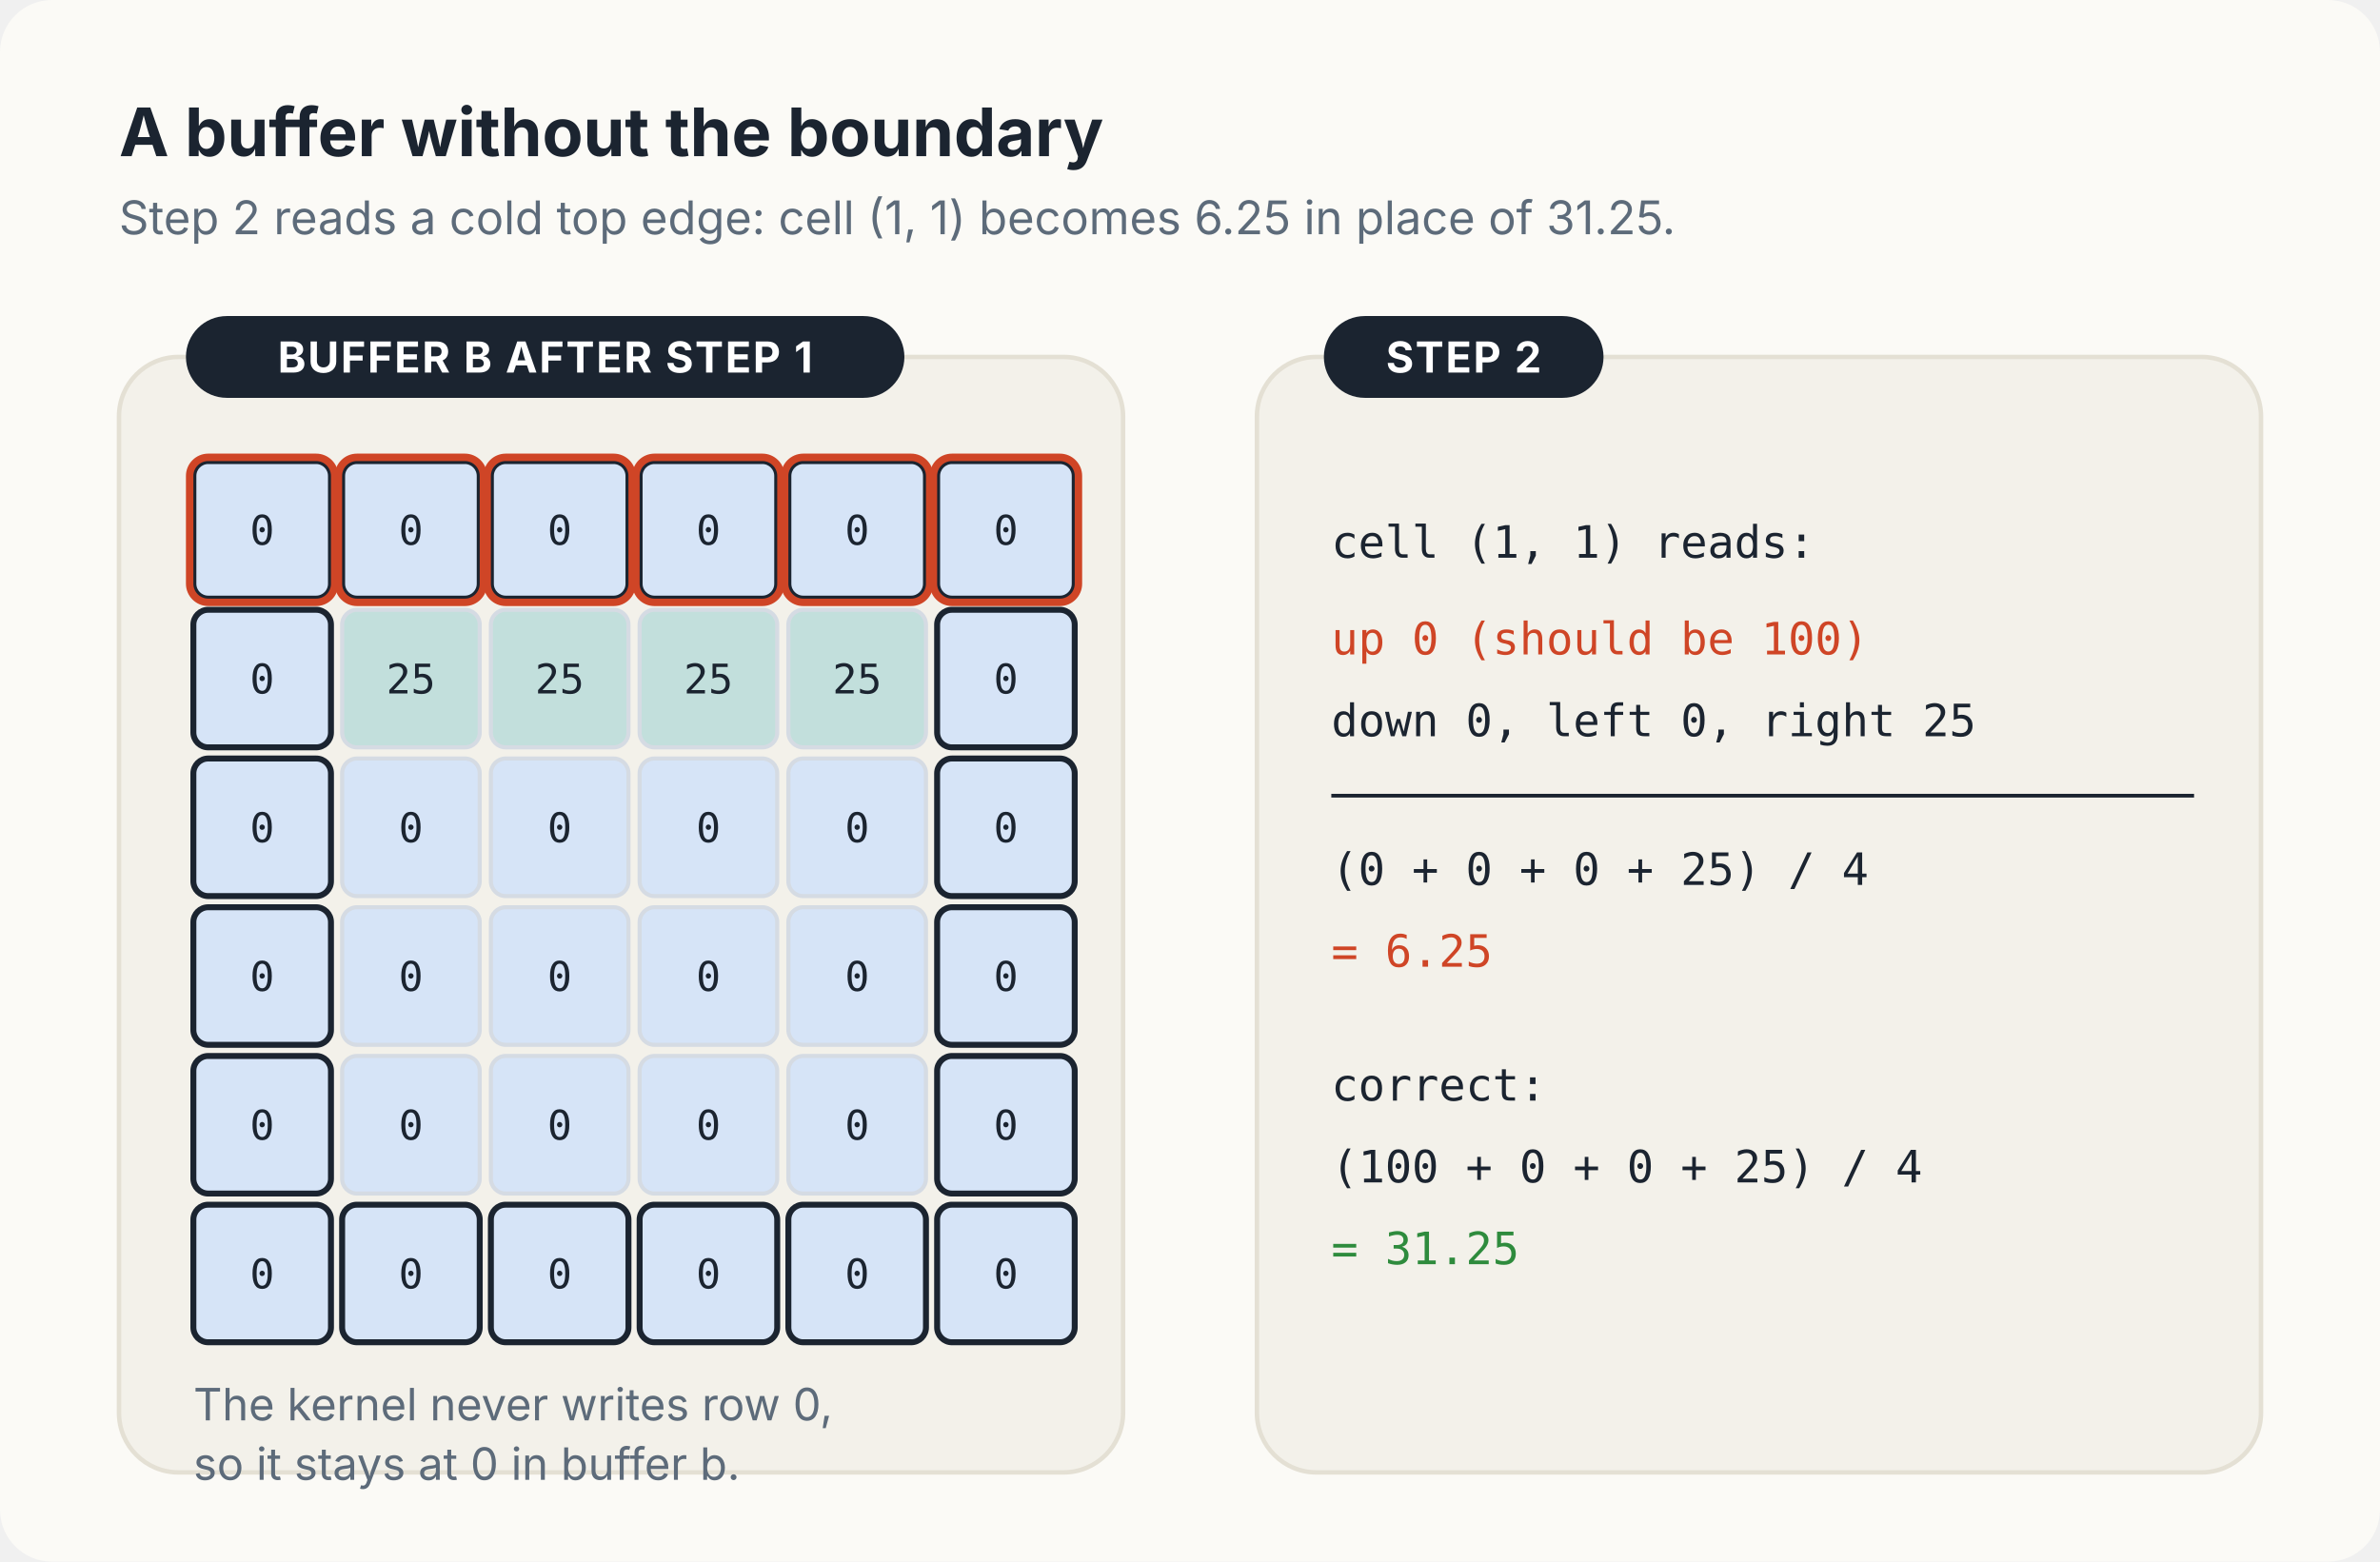
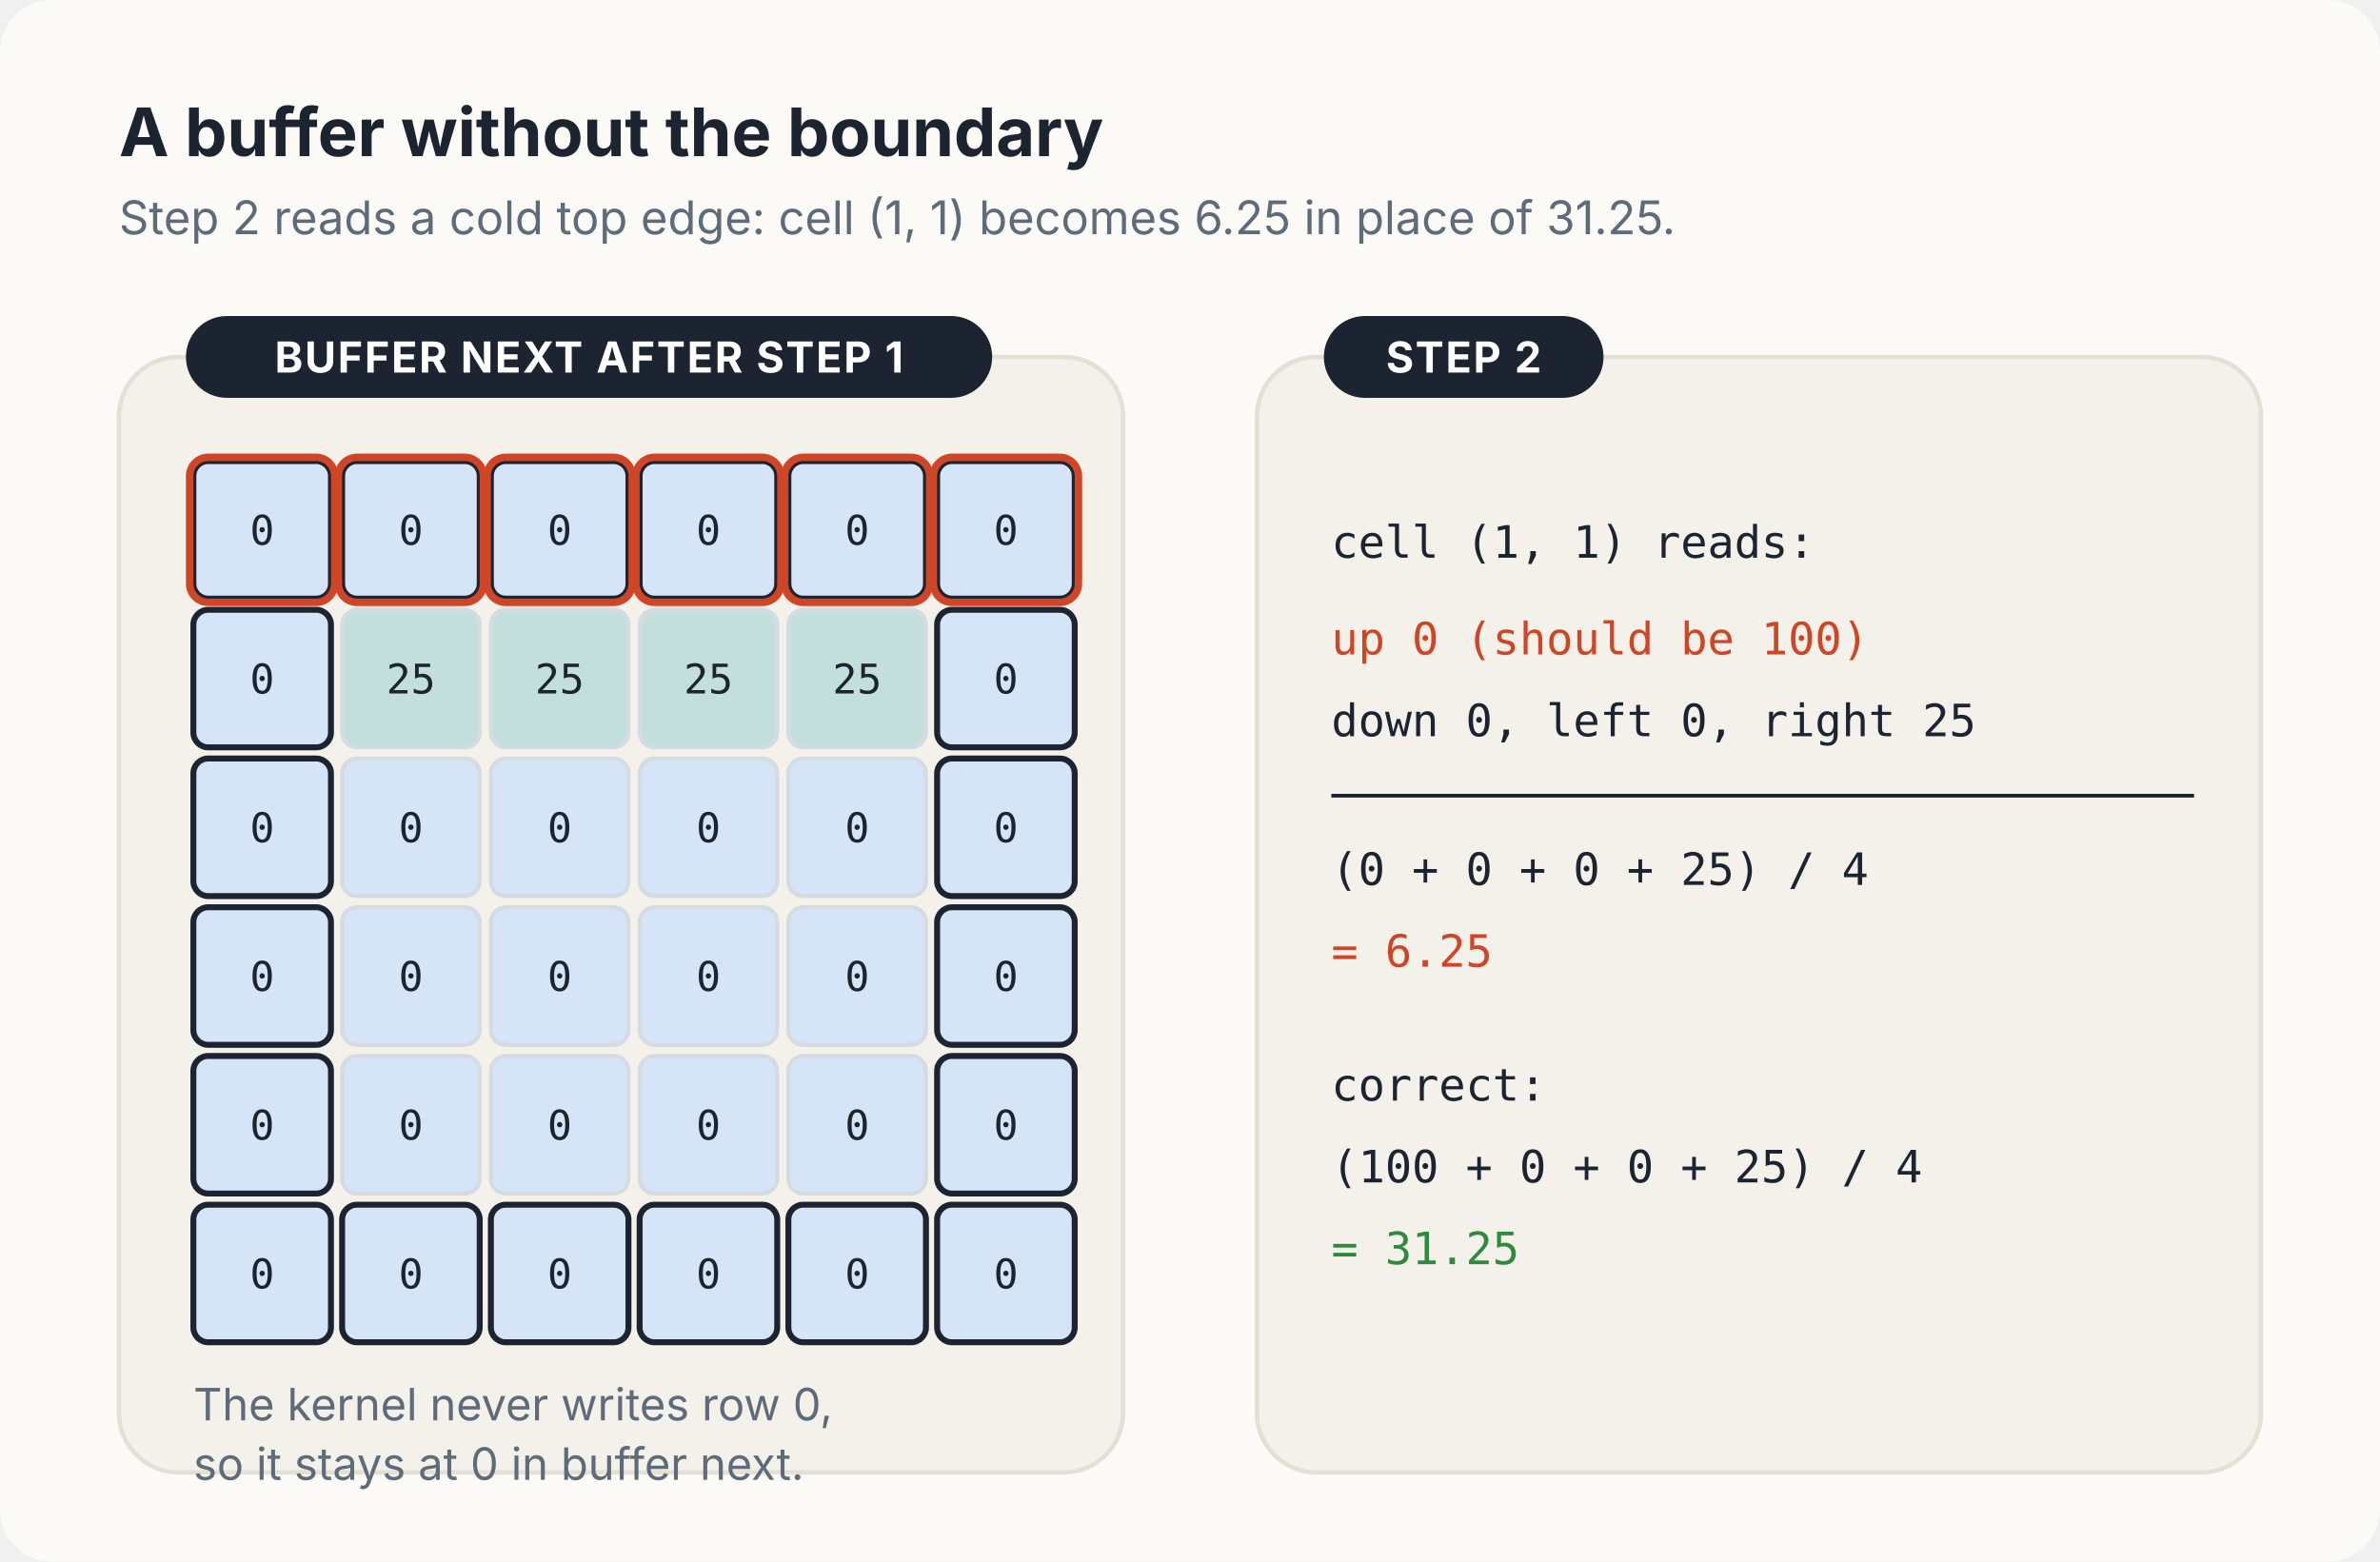
- <svg xmlns="http://www.w3.org/2000/svg" viewBox="0 0 640 420" width="640" height="420" role="img" aria-label="Left: buffer b after step 1 when it was created filled with 0: row 1 holds 25 but the top row holds 0 instead of 100. Right: step 2 reads that buffer; cell (1, 1) gets (0 + 0 + 0 + 25) / 4 = 6.25 instead of (100 + 0 + 0 + 25) / 4 = 31.25.">
+ <svg xmlns="http://www.w3.org/2000/svg" viewBox="0 0 640 420" width="640" height="420" role="img" aria-label="Left: buffer next after step 1 when it was created filled with 0: row 1 holds 25 but the top row holds 0 instead of 100. Right: step 2 reads that buffer; cell (1, 1) gets (0 + 0 + 0 + 25) / 4 = 6.25 instead of (100 + 0 + 0 + 25) / 4 = 31.25.">
  <style>
    text { font-family: Inter, "Segoe UI", "Helvetica Neue", Helvetica, Arial, sans-serif; fill: #1B2430; }
    .title { font-size: 18px; font-weight: 650; }
    .lede { font-size: 12.5px; fill: #5D6B7A; }
    .name { font-size: 14px; font-weight: 650; }
    .sub { font-size: 12px; fill: #5D6B7A; }
    .note { font-size: 12px; fill: #5D6B7A; }
    .tab { font-size: 11.5px; font-weight: 650; letter-spacing: 0.04em; fill: #5D6B7A; }
    .mono { font-family: "JetBrains Mono", "SF Mono", Menlo, Consolas, monospace; font-size: 12px; }
    .dim { fill: #8794A3; }
    .strong { font-weight: 700; }
    .trap { fill: #CF4526; font-weight: 700; }
    .pill { font-size: 11px; font-weight: 600; }
    .wire { fill: none; stroke: #3F5873; stroke-width: 1.8; stroke-linecap: round; stroke-linejoin: round; }
    .wire.danger { stroke: #CF4526; stroke-dasharray: 6 5; }
    .wire.idle { stroke: #7F8EA0; stroke-dasharray: 2 5; }
  </style>
  <defs>
    <filter id="lift" x="-10%" y="-10%" width="120%" height="135%">
      <feDropShadow dx="0" dy="2" stdDeviation="3" flood-color="#1B2430" flood-opacity="0.13" />
    </filter>
    <linearGradient id="thor-body" x1="0" y1="0" x2="0" y2="1">
      <stop offset="0" stop-color="#C6CCD5" />
      <stop offset="1" stop-color="#979EA9" />
    </linearGradient>
    <linearGradient id="switch-body" x1="0" y1="0" x2="0" y2="1">
      <stop offset="0" stop-color="#3B4656" />
      <stop offset="1" stop-color="#232B37" />
    </linearGradient>
    <marker id="head" viewBox="0 0 10 10" refX="8.5" refY="5" markerUnits="userSpaceOnUse" markerWidth="11" markerHeight="11" orient="auto">
      <path d="M0.5,1 L9,5 L0.5,9 Z" fill="#3F5873" />
    </marker>
    <marker id="head-danger" viewBox="0 0 10 10" refX="8.5" refY="5" markerUnits="userSpaceOnUse" markerWidth="11" markerHeight="11" orient="auto">
      <path d="M0.5,1 L9,5 L0.5,9 Z" fill="#CF4526" />
    </marker>
    <marker id="head-idle" viewBox="0 0 10 10" refX="8.5" refY="5" markerUnits="userSpaceOnUse" markerWidth="11" markerHeight="11" orient="auto">
      <path d="M0.5,1 L9,5 L0.5,9 Z" fill="#7F8EA0" />
    </marker>
  </defs>
  <rect width="640" height="420" rx="14" fill="#FBFAF6" />
  <text x="32.0" y="42.0" class="title" text-anchor="start" xml:space="preserve">A buffer without the boundary</text>
  <text x="32.0" y="63.0" class="lede" text-anchor="start" xml:space="preserve">Step 2 reads a cold top edge: cell (1, 1) becomes 6.25 in place of 31.25.</text>
  <rect x="32" y="96" width="270" height="300" rx="16" fill="#F3F1EA" stroke="#E4E0D4" stroke-width="1.2" />
-   <rect x="50" y="85" width="193.2" height="22" rx="11" fill="#1B2430" />
-   <text x="146.6" y="100.2" class="tab" text-anchor="middle" style="fill:#FFFFFF" xml:space="preserve">BUFFER B AFTER STEP 1</text>
+   <rect x="50" y="85" width="216.8" height="22" rx="11" fill="#1B2430" />
+   <text x="158.4" y="100.2" class="tab" text-anchor="middle" style="fill:#FFFFFF" xml:space="preserve">BUFFER NEXT AFTER STEP 1</text>
  <rect x="338" y="96" width="270" height="300" rx="16" fill="#F3F1EA" stroke="#E4E0D4" stroke-width="1.2" />
  <rect x="356" y="85" width="75.2" height="22" rx="11" fill="#1B2430" />
  <text x="393.6" y="100.2" class="tab" text-anchor="middle" style="fill:#FFFFFF" xml:space="preserve">STEP 2</text>
  <rect x="52.0" y="124.0" width="37.0" height="37.0" rx="4" fill="#d6e4f7" stroke="#1B2430" stroke-width="1.6" />
  <text x="70.5" y="146.5" class="mono" text-anchor="middle" style="font-size:11px;fill:#1B2430" xml:space="preserve">0</text>
  <rect x="92.0" y="124.0" width="37.0" height="37.0" rx="4" fill="#d6e4f7" stroke="#1B2430" stroke-width="1.6" />
  <text x="110.5" y="146.5" class="mono" text-anchor="middle" style="font-size:11px;fill:#1B2430" xml:space="preserve">0</text>
  <rect x="132.0" y="124.0" width="37.0" height="37.0" rx="4" fill="#d6e4f7" stroke="#1B2430" stroke-width="1.6" />
  <text x="150.5" y="146.5" class="mono" text-anchor="middle" style="font-size:11px;fill:#1B2430" xml:space="preserve">0</text>
  <rect x="172.0" y="124.0" width="37.0" height="37.0" rx="4" fill="#d6e4f7" stroke="#1B2430" stroke-width="1.6" />
  <text x="190.5" y="146.5" class="mono" text-anchor="middle" style="font-size:11px;fill:#1B2430" xml:space="preserve">0</text>
  <rect x="212.0" y="124.0" width="37.0" height="37.0" rx="4" fill="#d6e4f7" stroke="#1B2430" stroke-width="1.6" />
  <text x="230.5" y="146.5" class="mono" text-anchor="middle" style="font-size:11px;fill:#1B2430" xml:space="preserve">0</text>
  <rect x="252.0" y="124.0" width="37.0" height="37.0" rx="4" fill="#d6e4f7" stroke="#1B2430" stroke-width="1.6" />
  <text x="270.5" y="146.5" class="mono" text-anchor="middle" style="font-size:11px;fill:#1B2430" xml:space="preserve">0</text>
  <rect x="52.0" y="164.0" width="37.0" height="37.0" rx="4" fill="#d6e4f7" stroke="#1B2430" stroke-width="1.6" />
  <text x="70.5" y="186.5" class="mono" text-anchor="middle" style="font-size:11px;fill:#1B2430" xml:space="preserve">0</text>
  <rect x="92.0" y="164.0" width="37.0" height="37.0" rx="4" fill="#c2dfdc" stroke="#D5DBE3" stroke-width="1.1" />
  <text x="110.5" y="186.5" class="mono" text-anchor="middle" style="font-size:11px;fill:#1B2430" xml:space="preserve">25</text>
  <rect x="132.0" y="164.0" width="37.0" height="37.0" rx="4" fill="#c2dfdc" stroke="#D5DBE3" stroke-width="1.1" />
  <text x="150.5" y="186.5" class="mono" text-anchor="middle" style="font-size:11px;fill:#1B2430" xml:space="preserve">25</text>
  <rect x="172.0" y="164.0" width="37.0" height="37.0" rx="4" fill="#c2dfdc" stroke="#D5DBE3" stroke-width="1.1" />
  <text x="190.5" y="186.5" class="mono" text-anchor="middle" style="font-size:11px;fill:#1B2430" xml:space="preserve">25</text>
  <rect x="212.0" y="164.0" width="37.0" height="37.0" rx="4" fill="#c2dfdc" stroke="#D5DBE3" stroke-width="1.1" />
  <text x="230.5" y="186.5" class="mono" text-anchor="middle" style="font-size:11px;fill:#1B2430" xml:space="preserve">25</text>
  <rect x="252.0" y="164.0" width="37.0" height="37.0" rx="4" fill="#d6e4f7" stroke="#1B2430" stroke-width="1.6" />
  <text x="270.5" y="186.5" class="mono" text-anchor="middle" style="font-size:11px;fill:#1B2430" xml:space="preserve">0</text>
  <rect x="52.0" y="204.0" width="37.0" height="37.0" rx="4" fill="#d6e4f7" stroke="#1B2430" stroke-width="1.6" />
  <text x="70.5" y="226.5" class="mono" text-anchor="middle" style="font-size:11px;fill:#1B2430" xml:space="preserve">0</text>
  <rect x="92.0" y="204.0" width="37.0" height="37.0" rx="4" fill="#d6e4f7" stroke="#D5DBE3" stroke-width="1.1" />
  <text x="110.5" y="226.5" class="mono" text-anchor="middle" style="font-size:11px;fill:#1B2430" xml:space="preserve">0</text>
  <rect x="132.0" y="204.0" width="37.0" height="37.0" rx="4" fill="#d6e4f7" stroke="#D5DBE3" stroke-width="1.1" />
  <text x="150.5" y="226.5" class="mono" text-anchor="middle" style="font-size:11px;fill:#1B2430" xml:space="preserve">0</text>
  <rect x="172.0" y="204.0" width="37.0" height="37.0" rx="4" fill="#d6e4f7" stroke="#D5DBE3" stroke-width="1.1" />
  <text x="190.5" y="226.5" class="mono" text-anchor="middle" style="font-size:11px;fill:#1B2430" xml:space="preserve">0</text>
  <rect x="212.0" y="204.0" width="37.0" height="37.0" rx="4" fill="#d6e4f7" stroke="#D5DBE3" stroke-width="1.1" />
  <text x="230.5" y="226.5" class="mono" text-anchor="middle" style="font-size:11px;fill:#1B2430" xml:space="preserve">0</text>
  <rect x="252.0" y="204.0" width="37.0" height="37.0" rx="4" fill="#d6e4f7" stroke="#1B2430" stroke-width="1.6" />
  <text x="270.5" y="226.5" class="mono" text-anchor="middle" style="font-size:11px;fill:#1B2430" xml:space="preserve">0</text>
  <rect x="52.0" y="244.0" width="37.0" height="37.0" rx="4" fill="#d6e4f7" stroke="#1B2430" stroke-width="1.6" />
  <text x="70.5" y="266.5" class="mono" text-anchor="middle" style="font-size:11px;fill:#1B2430" xml:space="preserve">0</text>
  <rect x="92.0" y="244.0" width="37.0" height="37.0" rx="4" fill="#d6e4f7" stroke="#D5DBE3" stroke-width="1.1" />
  <text x="110.5" y="266.5" class="mono" text-anchor="middle" style="font-size:11px;fill:#1B2430" xml:space="preserve">0</text>
  <rect x="132.0" y="244.0" width="37.0" height="37.0" rx="4" fill="#d6e4f7" stroke="#D5DBE3" stroke-width="1.1" />
  <text x="150.5" y="266.5" class="mono" text-anchor="middle" style="font-size:11px;fill:#1B2430" xml:space="preserve">0</text>
  <rect x="172.0" y="244.0" width="37.0" height="37.0" rx="4" fill="#d6e4f7" stroke="#D5DBE3" stroke-width="1.1" />
  <text x="190.5" y="266.5" class="mono" text-anchor="middle" style="font-size:11px;fill:#1B2430" xml:space="preserve">0</text>
  <rect x="212.0" y="244.0" width="37.0" height="37.0" rx="4" fill="#d6e4f7" stroke="#D5DBE3" stroke-width="1.1" />
  <text x="230.5" y="266.5" class="mono" text-anchor="middle" style="font-size:11px;fill:#1B2430" xml:space="preserve">0</text>
  <rect x="252.0" y="244.0" width="37.0" height="37.0" rx="4" fill="#d6e4f7" stroke="#1B2430" stroke-width="1.6" />
  <text x="270.5" y="266.5" class="mono" text-anchor="middle" style="font-size:11px;fill:#1B2430" xml:space="preserve">0</text>
  <rect x="52.0" y="284.0" width="37.0" height="37.0" rx="4" fill="#d6e4f7" stroke="#1B2430" stroke-width="1.6" />
  <text x="70.5" y="306.5" class="mono" text-anchor="middle" style="font-size:11px;fill:#1B2430" xml:space="preserve">0</text>
  <rect x="92.0" y="284.0" width="37.0" height="37.0" rx="4" fill="#d6e4f7" stroke="#D5DBE3" stroke-width="1.1" />
  <text x="110.5" y="306.5" class="mono" text-anchor="middle" style="font-size:11px;fill:#1B2430" xml:space="preserve">0</text>
  <rect x="132.0" y="284.0" width="37.0" height="37.0" rx="4" fill="#d6e4f7" stroke="#D5DBE3" stroke-width="1.1" />
  <text x="150.5" y="306.5" class="mono" text-anchor="middle" style="font-size:11px;fill:#1B2430" xml:space="preserve">0</text>
  <rect x="172.0" y="284.0" width="37.0" height="37.0" rx="4" fill="#d6e4f7" stroke="#D5DBE3" stroke-width="1.1" />
  <text x="190.5" y="306.5" class="mono" text-anchor="middle" style="font-size:11px;fill:#1B2430" xml:space="preserve">0</text>
  <rect x="212.0" y="284.0" width="37.0" height="37.0" rx="4" fill="#d6e4f7" stroke="#D5DBE3" stroke-width="1.1" />
  <text x="230.5" y="306.5" class="mono" text-anchor="middle" style="font-size:11px;fill:#1B2430" xml:space="preserve">0</text>
  <rect x="252.0" y="284.0" width="37.0" height="37.0" rx="4" fill="#d6e4f7" stroke="#1B2430" stroke-width="1.6" />
  <text x="270.5" y="306.5" class="mono" text-anchor="middle" style="font-size:11px;fill:#1B2430" xml:space="preserve">0</text>
  <rect x="52.0" y="324.0" width="37.0" height="37.0" rx="4" fill="#d6e4f7" stroke="#1B2430" stroke-width="1.6" />
  <text x="70.5" y="346.5" class="mono" text-anchor="middle" style="font-size:11px;fill:#1B2430" xml:space="preserve">0</text>
  <rect x="92.0" y="324.0" width="37.0" height="37.0" rx="4" fill="#d6e4f7" stroke="#1B2430" stroke-width="1.6" />
  <text x="110.5" y="346.5" class="mono" text-anchor="middle" style="font-size:11px;fill:#1B2430" xml:space="preserve">0</text>
  <rect x="132.0" y="324.0" width="37.0" height="37.0" rx="4" fill="#d6e4f7" stroke="#1B2430" stroke-width="1.6" />
  <text x="150.5" y="346.5" class="mono" text-anchor="middle" style="font-size:11px;fill:#1B2430" xml:space="preserve">0</text>
  <rect x="172.0" y="324.0" width="37.0" height="37.0" rx="4" fill="#d6e4f7" stroke="#1B2430" stroke-width="1.6" />
  <text x="190.5" y="346.5" class="mono" text-anchor="middle" style="font-size:11px;fill:#1B2430" xml:space="preserve">0</text>
  <rect x="212.0" y="324.0" width="37.0" height="37.0" rx="4" fill="#d6e4f7" stroke="#1B2430" stroke-width="1.6" />
  <text x="230.5" y="346.5" class="mono" text-anchor="middle" style="font-size:11px;fill:#1B2430" xml:space="preserve">0</text>
  <rect x="252.0" y="324.0" width="37.0" height="37.0" rx="4" fill="#d6e4f7" stroke="#1B2430" stroke-width="1.6" />
  <text x="270.5" y="346.5" class="mono" text-anchor="middle" style="font-size:11px;fill:#1B2430" xml:space="preserve">0</text>
  <rect x="51.0" y="123.0" width="39.0" height="39.0" rx="5" fill="none" stroke="#CF4526" stroke-width="2.0" />
  <rect x="91.0" y="123.0" width="39.0" height="39.0" rx="5" fill="none" stroke="#CF4526" stroke-width="2.0" />
  <rect x="131.0" y="123.0" width="39.0" height="39.0" rx="5" fill="none" stroke="#CF4526" stroke-width="2.0" />
  <rect x="171.0" y="123.0" width="39.0" height="39.0" rx="5" fill="none" stroke="#CF4526" stroke-width="2.0" />
  <rect x="211.0" y="123.0" width="39.0" height="39.0" rx="5" fill="none" stroke="#CF4526" stroke-width="2.0" />
  <rect x="251.0" y="123.0" width="39.0" height="39.0" rx="5" fill="none" stroke="#CF4526" stroke-width="2.0" />
  <text x="358.0" y="150.0" class="mono" text-anchor="start" xml:space="preserve">cell (1, 1) reads:</text>
  <text x="358.0" y="176.0" class="mono" text-anchor="start" style="fill:#CF4526" xml:space="preserve">up 0 (should be 100)</text>
  <text x="358.0" y="198.0" class="mono" text-anchor="start" xml:space="preserve">down 0, left 0, right 25</text>
  <line x1="358.0" y1="214.0" x2="590.0" y2="214.0" stroke="#1B2430" stroke-width="1.0" />
  <text x="358.0" y="238.0" class="mono" text-anchor="start" xml:space="preserve">(0 + 0 + 0 + 25) / 4</text>
  <text x="358.0" y="260.0" class="mono" text-anchor="start" style="fill:#CF4526" xml:space="preserve">= 6.25</text>
  <text x="358.0" y="296.0" class="mono" text-anchor="start" xml:space="preserve">correct:</text>
  <text x="358.0" y="318.0" class="mono" text-anchor="start" xml:space="preserve">(100 + 0 + 0 + 25) / 4</text>
  <text x="358.0" y="340.0" class="mono" text-anchor="start" style="fill:#2E8B3D" xml:space="preserve">= 31.25</text>
  <text x="52.0" y="382.0" class="note" text-anchor="start" xml:space="preserve">The kernel never writes row 0,</text>
-   <text x="52.0" y="398.0" class="note" text-anchor="start" xml:space="preserve">so it stays at 0 in buffer b.</text>
+   <text x="52.0" y="398.0" class="note" text-anchor="start" xml:space="preserve">so it stays at 0 in buffer next.</text>
</svg>
